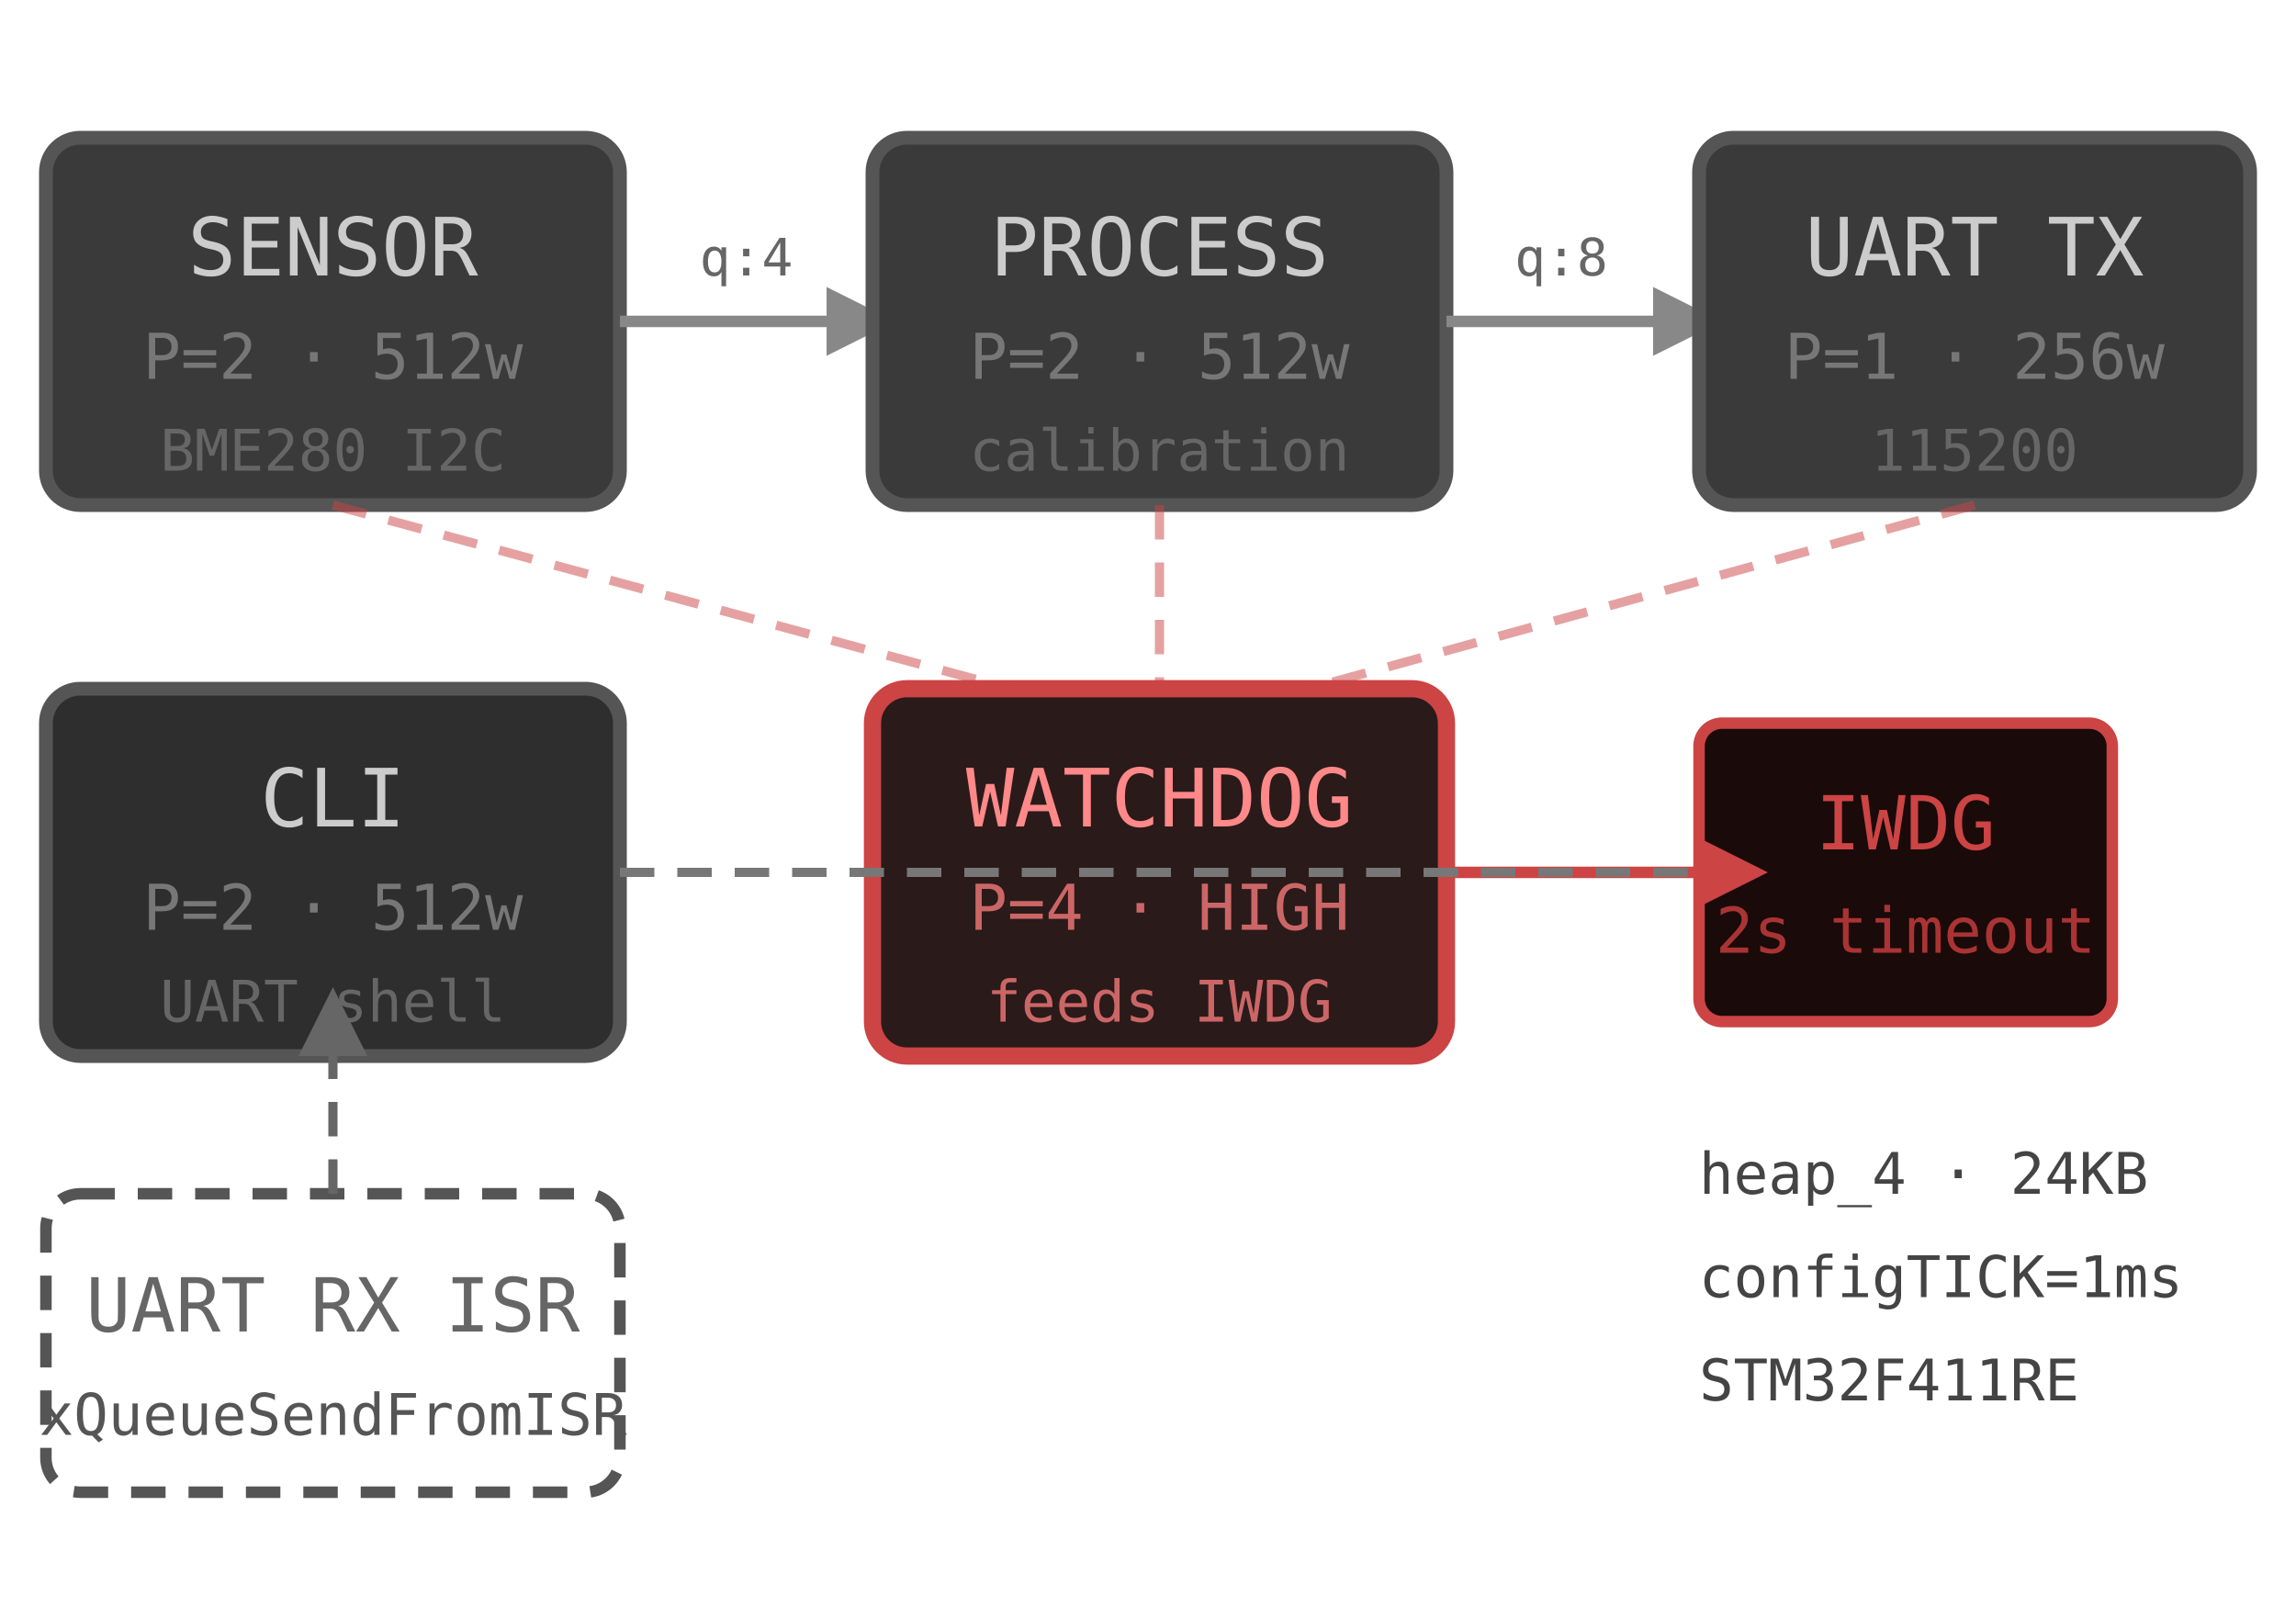
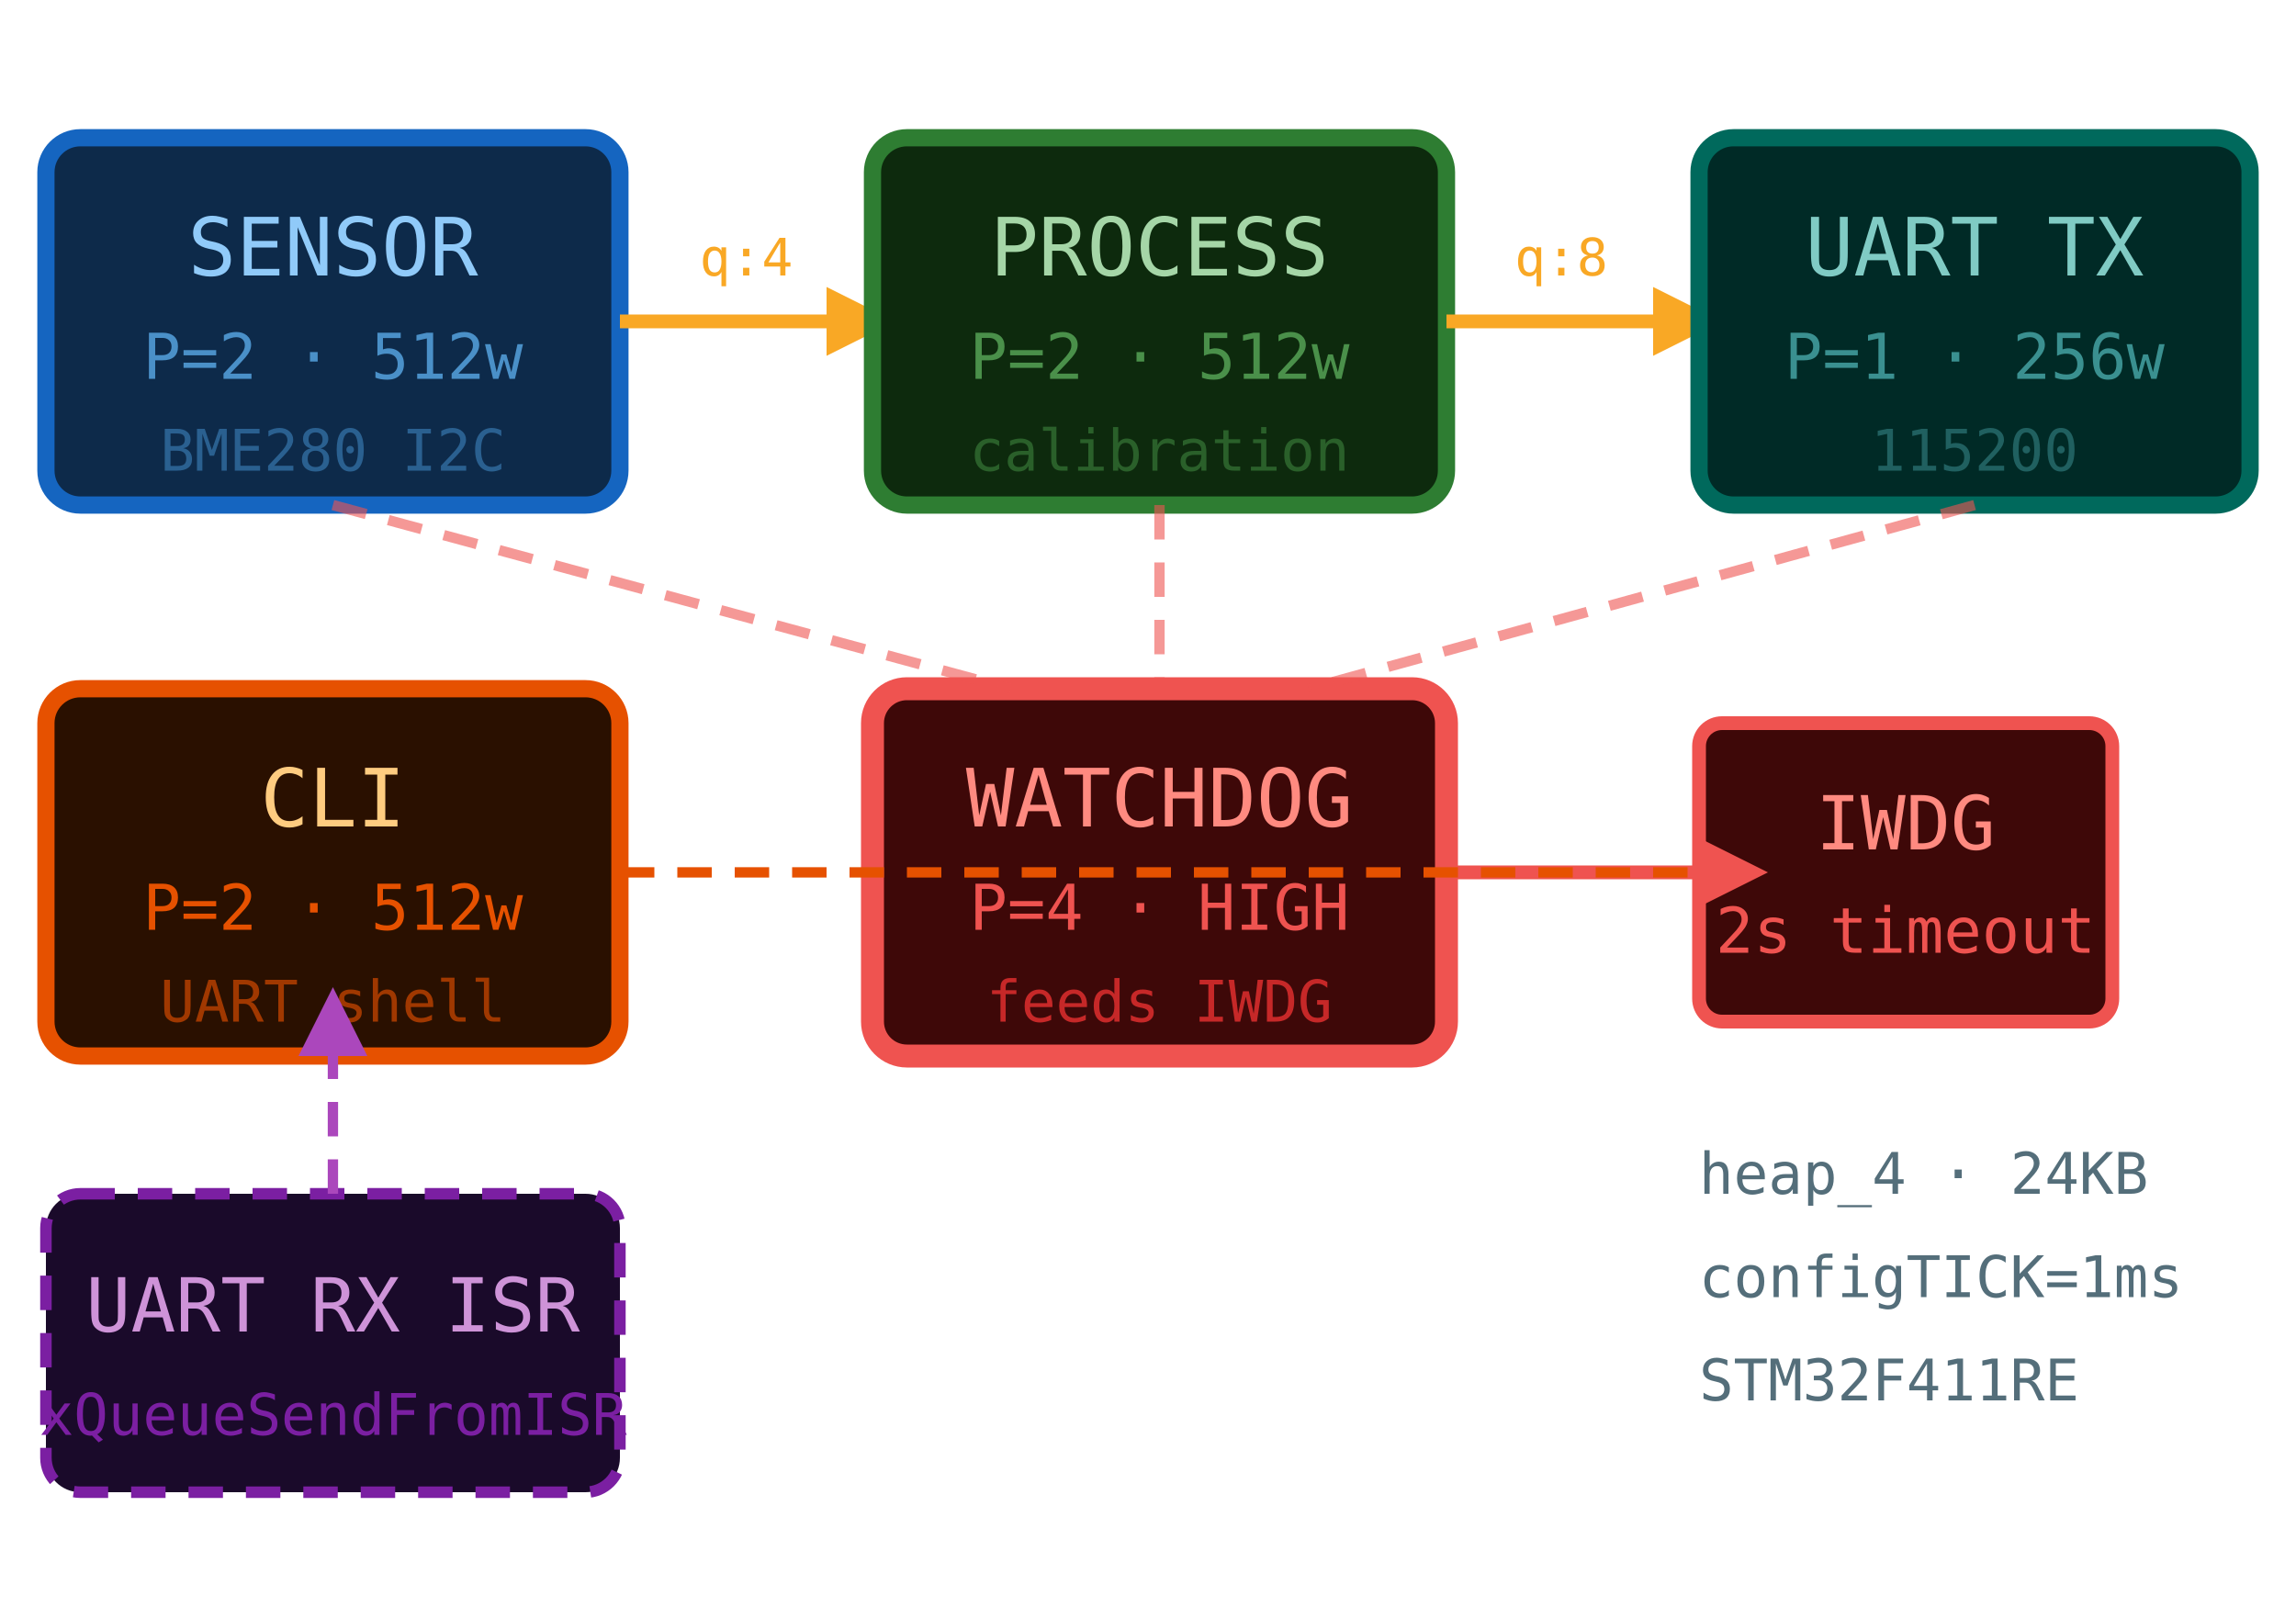
<svg xmlns="http://www.w3.org/2000/svg" viewBox="0 0 200 140">
-   <rect x="4" y="12" width="50" height="32" rx="3" fill="#3a3a3a" stroke="#555" stroke-width="1.2" />
-   <text x="29" y="24" text-anchor="middle" fill="#ccc" font-size="7" font-family="monospace">SENSOR</text>
-   <text x="29" y="33" text-anchor="middle" fill="#777" font-size="5.5" font-family="monospace">P=2 · 512w</text>
-   <text x="29" y="41" text-anchor="middle" fill="#666" font-size="5" font-family="monospace">BME280 I2C</text>
-   <line x1="54" y1="28" x2="72" y2="28" stroke="#888" stroke-width="1" />
-   <polygon points="72,25 72,31 78,28" fill="#888" />
-   <text x="65" y="24" text-anchor="middle" fill="#666" font-size="4.5" font-family="monospace">q:4</text>
-   <rect x="76" y="12" width="50" height="32" rx="3" fill="#3a3a3a" stroke="#555" stroke-width="1.2" />
-   <text x="101" y="24" text-anchor="middle" fill="#ccc" font-size="7" font-family="monospace">PROCESS</text>
-   <text x="101" y="33" text-anchor="middle" fill="#777" font-size="5.5" font-family="monospace">P=2 · 512w</text>
-   <text x="101" y="41" text-anchor="middle" fill="#666" font-size="5" font-family="monospace">calibration</text>
-   <line x1="126" y1="28" x2="144" y2="28" stroke="#888" stroke-width="1" />
-   <polygon points="144,25 144,31 150,28" fill="#888" />
-   <text x="136" y="24" text-anchor="middle" fill="#666" font-size="4.5" font-family="monospace">q:8</text>
-   <rect x="148" y="12" width="48" height="32" rx="3" fill="#3a3a3a" stroke="#555" stroke-width="1.2" />
-   <text x="172" y="24" text-anchor="middle" fill="#ccc" font-size="7" font-family="monospace">UART TX</text>
-   <text x="172" y="33" text-anchor="middle" fill="#777" font-size="5.5" font-family="monospace">P=1 · 256w</text>
-   <text x="172" y="41" text-anchor="middle" fill="#666" font-size="5" font-family="monospace">115200</text>
-   <rect x="76" y="60" width="50" height="32" rx="3" fill="#2a1a1a" stroke="#c44" stroke-width="1.5" />
-   <text x="101" y="72" text-anchor="middle" fill="#f88" font-size="7" font-family="monospace">WATCHDOG</text>
-   <text x="101" y="81" text-anchor="middle" fill="#c66" font-size="5.5" font-family="monospace">P=4 · HIGH</text>
-   <text x="101" y="89" text-anchor="middle" fill="#c66" font-size="5" font-family="monospace">feeds IWDG</text>
-   <line x1="29" y1="44" x2="88" y2="60" stroke="#c44" stroke-width="0.8" stroke-dasharray="3,2" opacity="0.5" />
-   <line x1="101" y1="44" x2="101" y2="60" stroke="#c44" stroke-width="0.8" stroke-dasharray="3,2" opacity="0.5" />
-   <line x1="172" y1="44" x2="114" y2="60" stroke="#c44" stroke-width="0.8" stroke-dasharray="3,2" opacity="0.5" />
-   <rect x="148" y="63" width="36" height="26" rx="2" fill="#1a0a0a" stroke="#c44" stroke-width="1" />
-   <text x="166" y="74" text-anchor="middle" fill="#c44" font-size="6.5" font-family="monospace">IWDG</text>
-   <text x="166" y="83" text-anchor="middle" fill="#a33" font-size="5.5" font-family="monospace">2s timeout</text>
-   <line x1="126" y1="76" x2="148" y2="76" stroke="#c44" stroke-width="1" />
-   <polygon points="148,73 148,79 154,76" fill="#c44" />
-   <rect x="4" y="60" width="50" height="32" rx="3" fill="#2e2e2e" stroke="#555" stroke-width="1.2" />
-   <text x="29" y="72" text-anchor="middle" fill="#ccc" font-size="7" font-family="monospace">CLI</text>
-   <text x="29" y="81" text-anchor="middle" fill="#777" font-size="5.5" font-family="monospace">P=2 · 512w</text>
-   <text x="29" y="89" text-anchor="middle" fill="#666" font-size="5" font-family="monospace">UART shell</text>
-   <polyline points="54,76 148,76" stroke="#777" stroke-width="0.8" fill="none" stroke-dasharray="3,2" />
-   <rect x="4" y="104" width="50" height="26" rx="3" fill="none" stroke="#555" stroke-width="1" stroke-dasharray="3,2" />
-   <text x="29" y="116" text-anchor="middle" fill="#666" font-size="6.5" font-family="monospace">UART RX ISR</text>
-   <text x="29" y="125" text-anchor="middle" fill="#555" font-size="5" font-family="monospace">xQueueSendFromISR</text>
-   <line x1="29" y1="104" x2="29" y2="92" stroke="#666" stroke-width="0.8" stroke-dasharray="3,2" />
-   <polygon points="26,92 29,86 32,92" fill="#666" />
-   <text x="148" y="104" fill="#444" font-size="5" font-family="monospace">heap_4 · 24KB</text>
-   <text x="148" y="113" fill="#444" font-size="5" font-family="monospace">configTICK=1ms</text>
-   <text x="148" y="122" fill="#444" font-size="5" font-family="monospace">STM32F411RE</text>
+   <rect x="4" y="12" width="50" height="32" rx="3" fill="#0d2a4a" stroke="#1565c0" stroke-width="1.5" />
+   <text x="29" y="24" text-anchor="middle" fill="#90caf9" font-size="7" font-family="monospace">SENSOR</text>
+   <text x="29" y="33" text-anchor="middle" fill="#4a90c8" font-size="5.5" font-family="monospace">P=2 · 512w</text>
+   <text x="29" y="41" text-anchor="middle" fill="#2a6090" font-size="5" font-family="monospace">BME280 I2C</text>
+   <line x1="54" y1="28" x2="72" y2="28" stroke="#f9a825" stroke-width="1.2" />
+   <polygon points="72,25 72,31 78,28" fill="#f9a825" />
+   <text x="65" y="24" text-anchor="middle" fill="#f9a825" font-size="4.5" font-family="monospace">q:4</text>
+   <rect x="76" y="12" width="50" height="32" rx="3" fill="#0d2a0d" stroke="#2e7d32" stroke-width="1.5" />
+   <text x="101" y="24" text-anchor="middle" fill="#a5d6a7" font-size="7" font-family="monospace">PROCESS</text>
+   <text x="101" y="33" text-anchor="middle" fill="#4a904a" font-size="5.5" font-family="monospace">P=2 · 512w</text>
+   <text x="101" y="41" text-anchor="middle" fill="#2a602a" font-size="5" font-family="monospace">calibration</text>
+   <line x1="126" y1="28" x2="144" y2="28" stroke="#f9a825" stroke-width="1.2" />
+   <polygon points="144,25 144,31 150,28" fill="#f9a825" />
+   <text x="136" y="24" text-anchor="middle" fill="#f9a825" font-size="4.5" font-family="monospace">q:8</text>
+   <rect x="148" y="12" width="48" height="32" rx="3" fill="#002a26" stroke="#00695c" stroke-width="1.5" />
+   <text x="172" y="24" text-anchor="middle" fill="#80cbc4" font-size="7" font-family="monospace">UART TX</text>
+   <text x="172" y="33" text-anchor="middle" fill="#3a9090" font-size="5.5" font-family="monospace">P=1 · 256w</text>
+   <text x="172" y="41" text-anchor="middle" fill="#206060" font-size="5" font-family="monospace">115200</text>
+   <rect x="76" y="60" width="50" height="32" rx="3" fill="#3e0808" stroke="#ef5350" stroke-width="2" />
+   <text x="101" y="72" text-anchor="middle" fill="#ff8a80" font-size="7" font-family="monospace">WATCHDOG</text>
+   <text x="101" y="81" text-anchor="middle" fill="#ef5350" font-size="5.5" font-family="monospace">P=4 · HIGH</text>
+   <text x="101" y="89" text-anchor="middle" fill="#c62828" font-size="5" font-family="monospace">feeds IWDG</text>
+   <line x1="29" y1="44" x2="88" y2="60" stroke="#ef5350" stroke-width="0.9" stroke-dasharray="3,2" opacity="0.6" />
+   <line x1="101" y1="44" x2="101" y2="60" stroke="#ef5350" stroke-width="0.9" stroke-dasharray="3,2" opacity="0.6" />
+   <line x1="172" y1="44" x2="114" y2="60" stroke="#ef5350" stroke-width="0.9" stroke-dasharray="3,2" opacity="0.6" />
+   <rect x="148" y="63" width="36" height="26" rx="2" fill="#3e0808" stroke="#ef5350" stroke-width="1.2" />
+   <text x="166" y="74" text-anchor="middle" fill="#ff8a80" font-size="6.5" font-family="monospace">IWDG</text>
+   <text x="166" y="83" text-anchor="middle" fill="#ef5350" font-size="5.5" font-family="monospace">2s timeout</text>
+   <line x1="126" y1="76" x2="148" y2="76" stroke="#ef5350" stroke-width="1.2" />
+   <polygon points="148,73 148,79 154,76" fill="#ef5350" />
+   <rect x="4" y="60" width="50" height="32" rx="3" fill="#2a1000" stroke="#e65100" stroke-width="1.5" />
+   <text x="29" y="72" text-anchor="middle" fill="#ffcc80" font-size="7" font-family="monospace">CLI</text>
+   <text x="29" y="81" text-anchor="middle" fill="#e65100" font-size="5.5" font-family="monospace">P=2 · 512w</text>
+   <text x="29" y="89" text-anchor="middle" fill="#a03800" font-size="5" font-family="monospace">UART shell</text>
+   <polyline points="54,76 148,76" stroke="#e65100" stroke-width="0.9" fill="none" stroke-dasharray="3,2" />
+   <rect x="4" y="104" width="50" height="26" rx="3" fill="#1a0a2a" stroke="#7b1fa2" stroke-width="1" stroke-dasharray="3,2" />
+   <text x="29" y="116" text-anchor="middle" fill="#ce93d8" font-size="6.5" font-family="monospace">UART RX ISR</text>
+   <text x="29" y="125" text-anchor="middle" fill="#7b1fa2" font-size="5" font-family="monospace">xQueueSendFromISR</text>
+   <line x1="29" y1="104" x2="29" y2="92" stroke="#ab47bc" stroke-width="0.9" stroke-dasharray="3,2" />
+   <polygon points="26,92 29,86 32,92" fill="#ab47bc" />
+   <text x="148" y="104" fill="#546e7a" font-size="5" font-family="monospace">heap_4 · 24KB</text>
+   <text x="148" y="113" fill="#546e7a" font-size="5" font-family="monospace">configTICK=1ms</text>
+   <text x="148" y="122" fill="#546e7a" font-size="5" font-family="monospace">STM32F411RE</text>
</svg>
